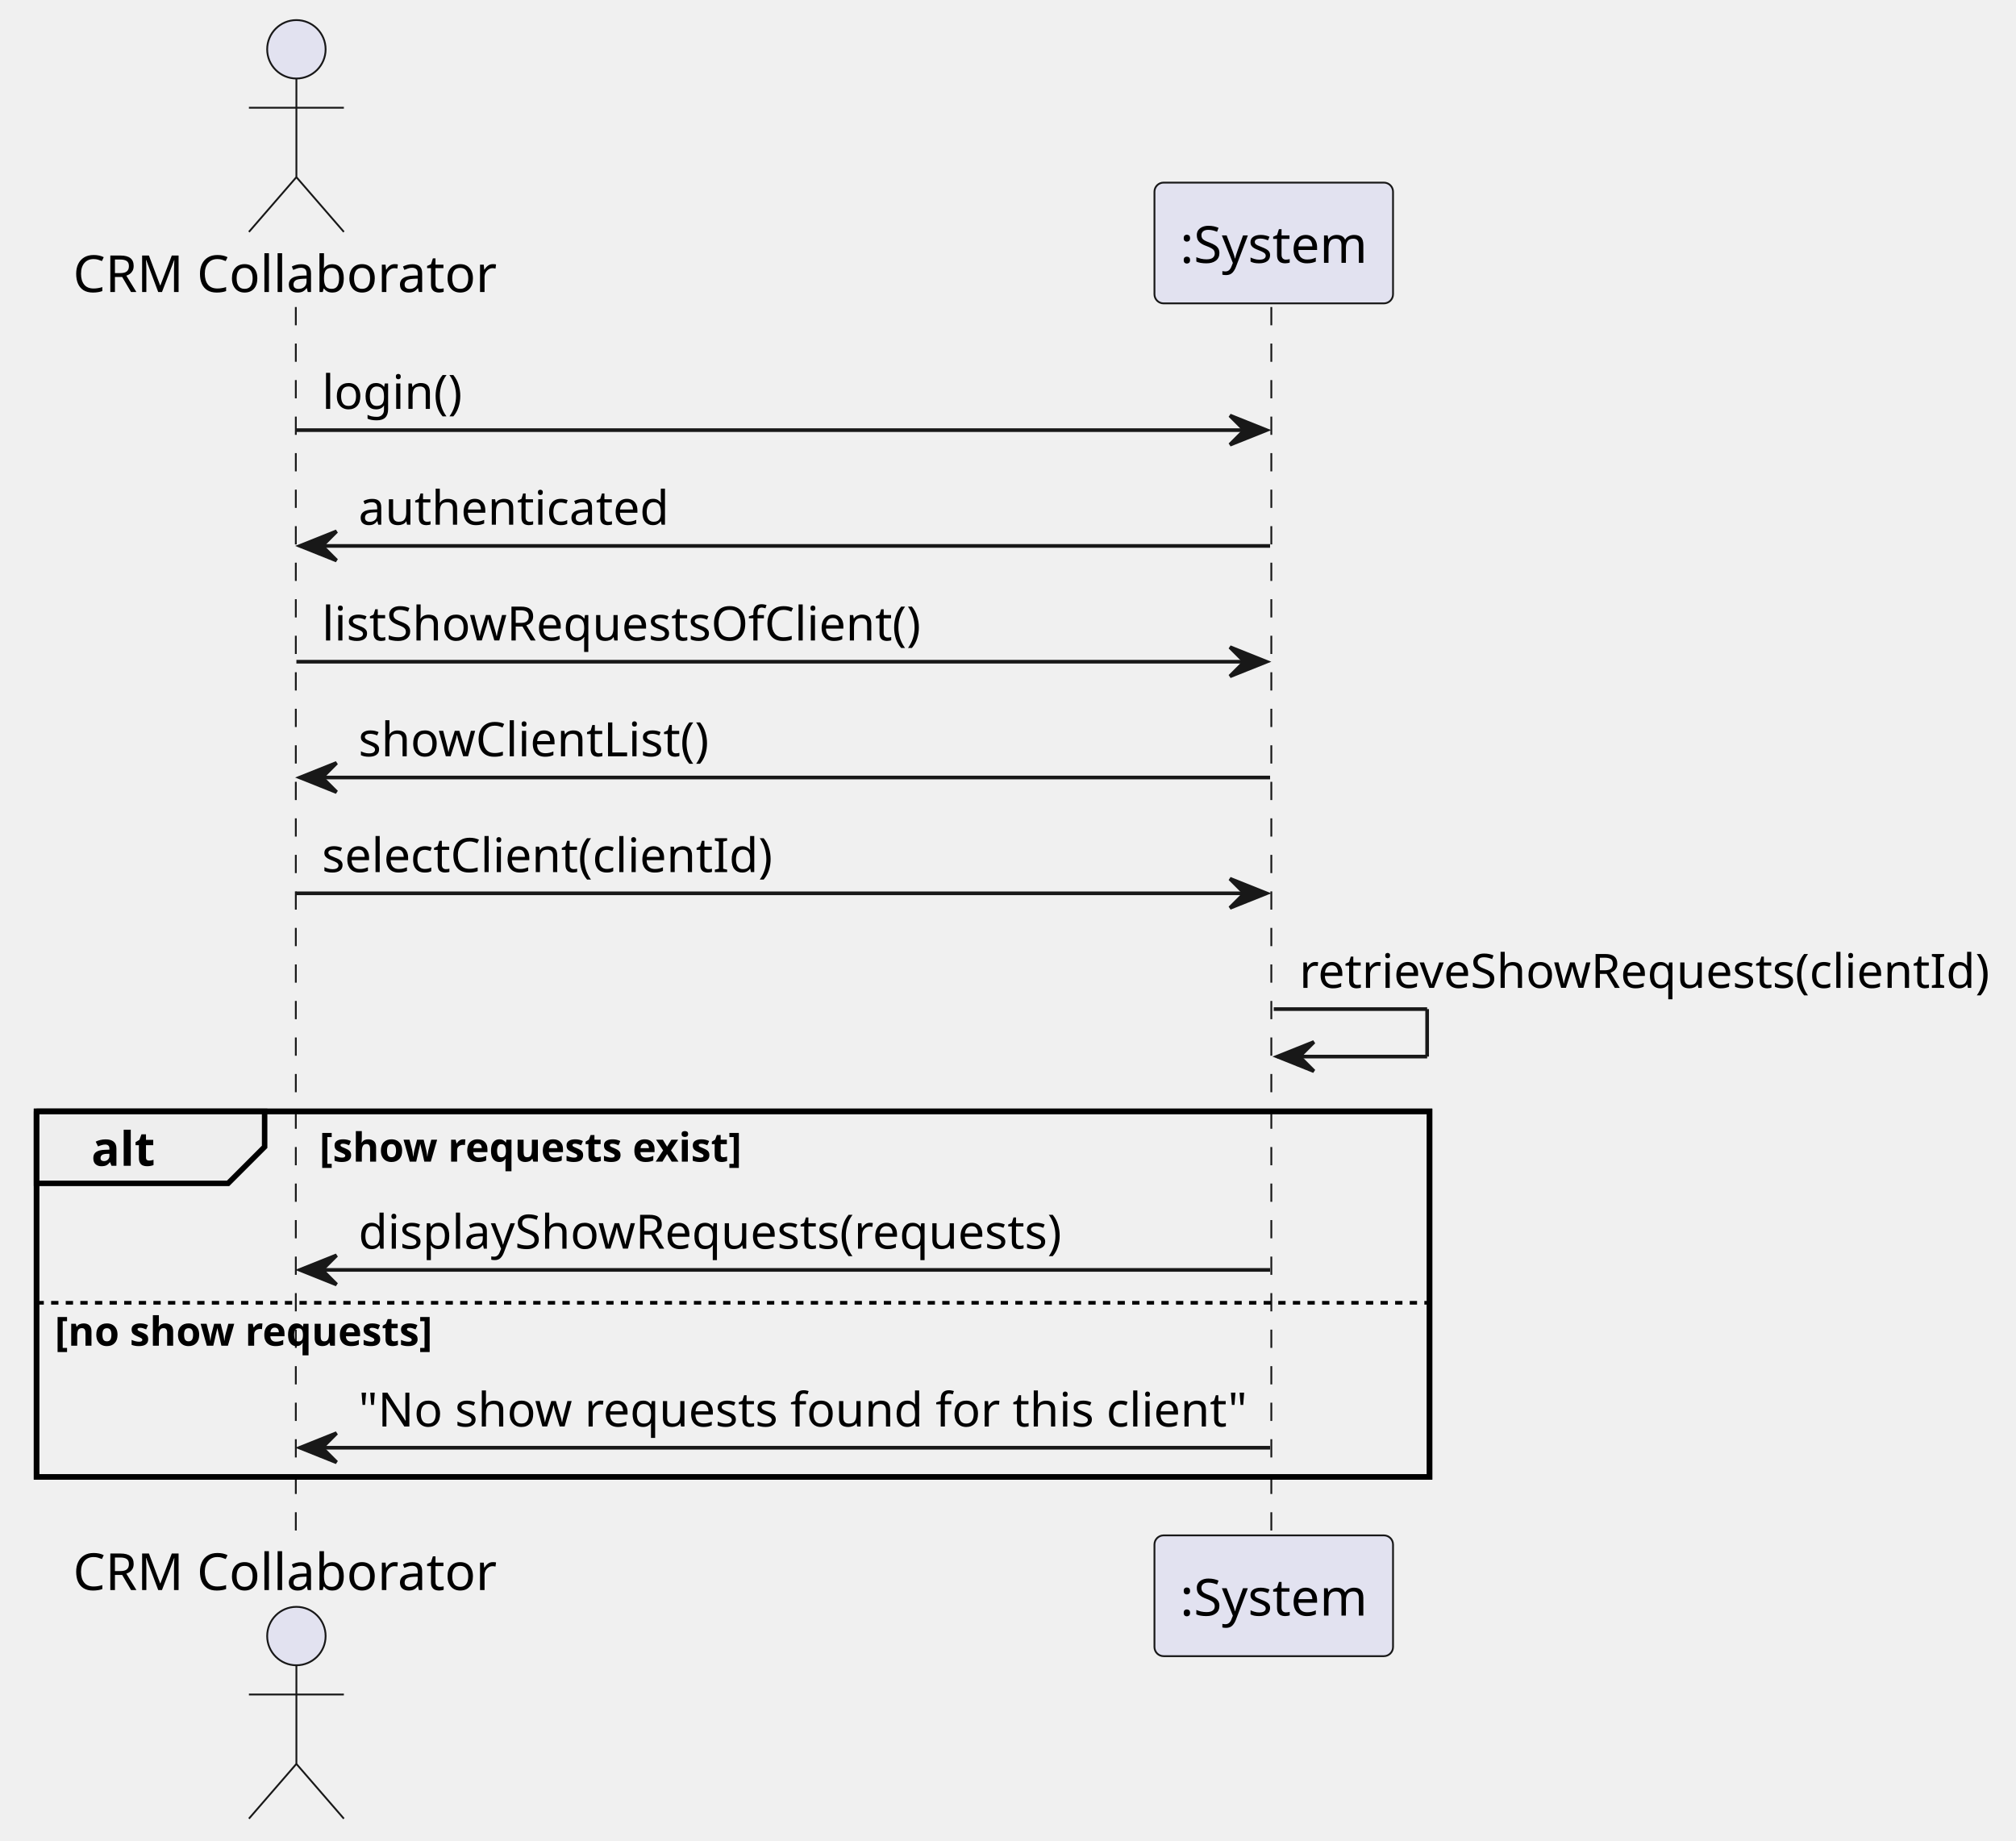
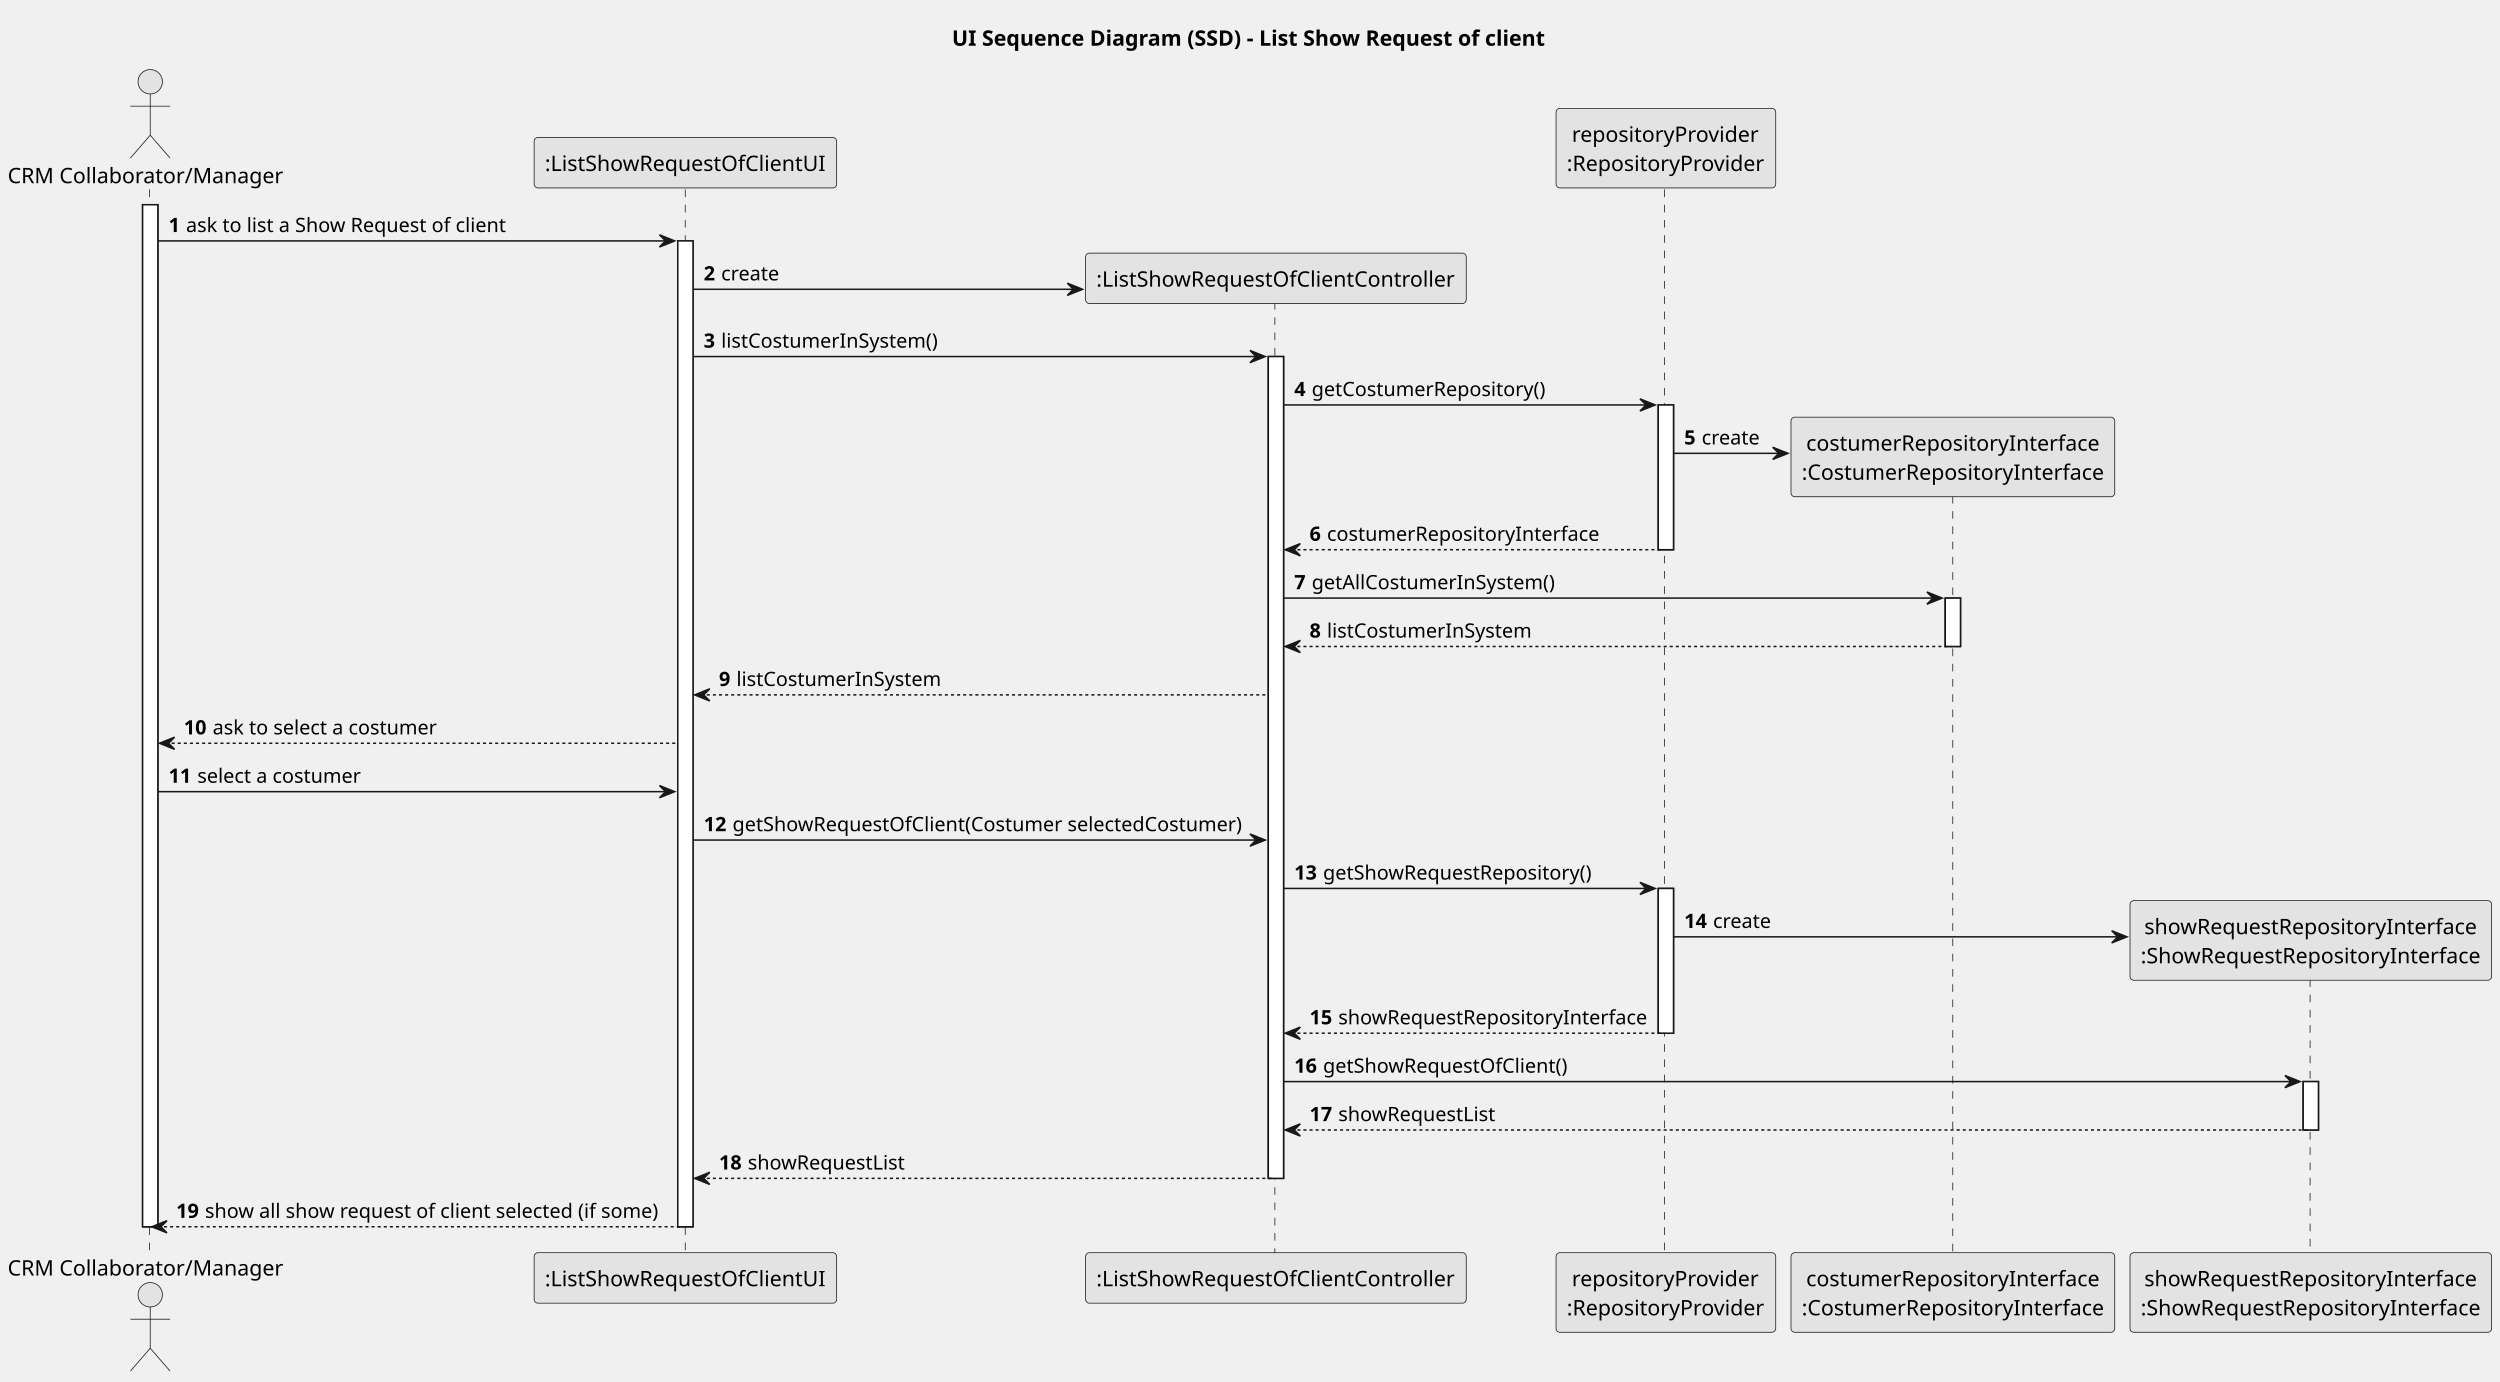
- <svg xmlns="http://www.w3.org/2000/svg" contentStyleType="text/css" height="504px" preserveAspectRatio="none" style="width:552px;height:504px;background:#FFFFFF;" version="1.1" viewBox="0 0 552 504" width="552px" zoomAndPan="magnify">
+ <svg xmlns="http://www.w3.org/2000/svg" contentStyleType="text/css" height="905px" preserveAspectRatio="none" style="width:1638px;height:905px;background:#FFFFFF;" version="1.1" viewBox="0 0 1638 905" width="1638px" zoomAndPan="magnify">
  <defs />
  <g>
-     <rect fill="none" height="100.1" style="stroke:#000000;stroke-width:1.5;" width="381.425" x="10" y="304.304" />
-     <line style="stroke:#181818;stroke-width:0.5;stroke-dasharray:5.0,5.0;" x1="81" x2="81" y1="84.068" y2="421.404" />
-     <line style="stroke:#181818;stroke-width:0.5;stroke-dasharray:5.0,5.0;" x1="348.101" x2="348.101" y1="84.068" y2="421.404" />
-     <text fill="#000000" font-family="sans-serif" font-size="14" lengthAdjust="spacing" textLength="116.312" x="20" y="79.966">CRM Collaborator</text>
-     <ellipse cx="81.156" cy="13.5" fill="#E2E2F0" rx="8" ry="8" style="stroke:#181818;stroke-width:0.5;" />
-     <path d="M81.156,21.5 L81.156,48.5 M68.156,29.5 L94.156,29.5 M81.156,48.5 L68.156,63.5 M81.156,48.5 L94.156,63.5 " fill="none" style="stroke:#181818;stroke-width:0.5;" />
-     <text fill="#000000" font-family="sans-serif" font-size="14" lengthAdjust="spacing" textLength="116.312" x="20" y="435.37">CRM Collaborator</text>
-     <ellipse cx="81.156" cy="447.972" fill="#E2E2F0" rx="8" ry="8" style="stroke:#181818;stroke-width:0.5;" />
-     <path d="M81.156,455.972 L81.156,482.972 M68.156,463.972 L94.156,463.972 M81.156,482.972 L68.156,497.972 M81.156,482.972 L94.156,497.972 " fill="none" style="stroke:#181818;stroke-width:0.5;" />
-     <rect fill="#E2E2F0" height="33.068" rx="2.5" ry="2.5" style="stroke:#181818;stroke-width:0.5;" width="65.324" x="316.101" y="50" />
-     <text fill="#000000" font-family="sans-serif" font-size="14" lengthAdjust="spacing" textLength="51.324" x="323.101" y="71.966">:System</text>
-     <rect fill="#E2E2F0" height="33.068" rx="2.5" ry="2.5" style="stroke:#181818;stroke-width:0.5;" width="65.324" x="316.101" y="420.404" />
-     <text fill="#000000" font-family="sans-serif" font-size="14" lengthAdjust="spacing" textLength="51.324" x="323.101" y="442.37">:System</text>
-     <polygon fill="#181818" points="336.763,113.774,346.763,117.774,336.763,121.774,340.763,117.774" style="stroke:#181818;stroke-width:1.0;" />
-     <line style="stroke:#181818;stroke-width:1.0;" x1="81.156" x2="342.763" y1="117.774" y2="117.774" />
-     <text fill="#000000" font-family="sans-serif" font-size="13" lengthAdjust="spacing" textLength="38.402" x="88.156" y="111.965">login()</text>
-     <polygon fill="#181818" points="92.156,145.48,82.156,149.48,92.156,153.48,88.156,149.48" style="stroke:#181818;stroke-width:1.0;" />
-     <line style="stroke:#181818;stroke-width:1.0;" x1="86.156" x2="347.763" y1="149.48" y2="149.48" />
-     <text fill="#000000" font-family="sans-serif" font-size="13" lengthAdjust="spacing" textLength="85.02" x="98.156" y="143.671">authenticated</text>
-     <polygon fill="#181818" points="336.763,177.186,346.763,181.186,336.763,185.186,340.763,181.186" style="stroke:#181818;stroke-width:1.0;" />
-     <line style="stroke:#181818;stroke-width:1.0;" x1="81.156" x2="342.763" y1="181.186" y2="181.186" />
-     <text fill="#000000" font-family="sans-serif" font-size="13" lengthAdjust="spacing" textLength="164.216" x="88.156" y="175.377">listShowRequestsOfClient()</text>
-     <polygon fill="#181818" points="92.156,208.892,82.156,212.892,92.156,216.892,88.156,212.892" style="stroke:#181818;stroke-width:1.0;" />
-     <line style="stroke:#181818;stroke-width:1.0;" x1="86.156" x2="347.763" y1="212.892" y2="212.892" />
-     <text fill="#000000" font-family="sans-serif" font-size="13" lengthAdjust="spacing" textLength="96.213" x="98.156" y="207.083">showClientList()</text>
-     <polygon fill="#181818" points="336.763,240.598,346.763,244.598,336.763,248.598,340.763,244.598" style="stroke:#181818;stroke-width:1.0;" />
-     <line style="stroke:#181818;stroke-width:1.0;" x1="81.156" x2="342.763" y1="244.598" y2="244.598" />
-     <text fill="#000000" font-family="sans-serif" font-size="13" lengthAdjust="spacing" textLength="123.37" x="88.156" y="238.789">selectClient(clientId)</text>
-     <line style="stroke:#181818;stroke-width:1.0;" x1="348.763" x2="390.763" y1="276.304" y2="276.304" />
-     <line style="stroke:#181818;stroke-width:1.0;" x1="390.763" x2="390.763" y1="276.304" y2="289.304" />
-     <line style="stroke:#181818;stroke-width:1.0;" x1="349.763" x2="390.763" y1="289.304" y2="289.304" />
-     <polygon fill="#181818" points="359.763,285.304,349.763,289.304,359.763,293.304,355.763,289.304" style="stroke:#181818;stroke-width:1.0;" />
-     <text fill="#000000" font-family="sans-serif" font-size="13" lengthAdjust="spacing" textLength="189.774" x="355.763" y="270.495">retrieveShowRequests(clientId)</text>
-     <path d="M10,304.304 L72.459,304.304 L72.459,314.01 L62.459,324.01 L10,324.01 L10,304.304 " fill="#EEEEEE" style="stroke:#000000;stroke-width:1.5;" />
-     <rect fill="none" height="100.1" style="stroke:#000000;stroke-width:1.5;" width="381.425" x="10" y="304.304" />
-     <text fill="#000000" font-family="sans-serif" font-size="13" font-weight="bold" lengthAdjust="spacing" textLength="17.459" x="25" y="319.201">alt</text>
-     <text fill="#000000" font-family="sans-serif" font-size="11" font-weight="bold" lengthAdjust="spacing" textLength="116.269" x="87.459" y="318.063">[show requests exist]</text>
-     <polygon fill="#181818" points="92.156,343.716,82.156,347.716,92.156,351.716,88.156,347.716" style="stroke:#181818;stroke-width:1.0;" />
-     <line style="stroke:#181818;stroke-width:1.0;" x1="86.156" x2="347.763" y1="347.716" y2="347.716" />
-     <text fill="#000000" font-family="sans-serif" font-size="13" lengthAdjust="spacing" textLength="193.037" x="98.156" y="341.907">displayShowRequests(requests)</text>
-     <line style="stroke:#000000;stroke-width:1.0;stroke-dasharray:2.0,2.0;" x1="10" x2="391.425" y1="356.716" y2="356.716" />
-     <text fill="#000000" font-family="sans-serif" font-size="11" font-weight="bold" lengthAdjust="spacing" textLength="103.85" x="15" y="368.475">[no show requests]</text>
-     <polygon fill="#181818" points="92.156,392.404,82.156,396.404,92.156,400.404,88.156,396.404" style="stroke:#181818;stroke-width:1.0;" />
-     <line style="stroke:#181818;stroke-width:1.0;" x1="86.156" x2="347.763" y1="396.404" y2="396.404" />
-     <text fill="#000000" font-family="sans-serif" font-size="13" lengthAdjust="spacing" textLength="243.607" x="98.156" y="390.595">"No show requests found for this client"</text>
+     <text fill="#000000" font-family="sans-serif" font-size="14" font-weight="bold" lengthAdjust="spacing" textLength="389.101" x="623.711" y="29.966">UI Sequence Diagram (SSD) - List Show Request of client</text>
+     <rect fill="#FFFFFF" height="669.636" style="stroke:#181818;stroke-width:1.0;" width="10" x="93.433" y="134.136" />
+     <rect fill="#FFFFFF" height="645.93" style="stroke:#181818;stroke-width:1.0;" width="10" x="444.07" y="157.842" />
+     <rect fill="#FFFFFF" height="538.45" style="stroke:#181818;stroke-width:1.0;" width="10" x="830.99" y="233.616" />
+     <rect fill="#FFFFFF" height="94.842" style="stroke:#181818;stroke-width:1.0;" width="10" x="1086.493" y="265.322" />
+     <rect fill="#FFFFFF" height="94.842" style="stroke:#181818;stroke-width:1.0;" width="10" x="1086.493" y="582.106" />
+     <rect fill="#FFFFFF" height="31.706" style="stroke:#181818;stroke-width:1.0;" width="10" x="1274.517" y="391.87" />
+     <rect fill="#FFFFFF" height="31.706" style="stroke:#181818;stroke-width:1.0;" width="10" x="1509.048" y="708.654" />
+     <line style="stroke:#181818;stroke-width:0.5;stroke-dasharray:5.0,5.0;" x1="98" x2="98" y1="124.136" y2="821.772" />
+     <line style="stroke:#181818;stroke-width:0.5;stroke-dasharray:5.0,5.0;" x1="448.971" x2="448.971" y1="124.136" y2="821.772" />
+     <line style="stroke:#181818;stroke-width:0.5;stroke-dasharray:5.0,5.0;" x1="835.293" x2="835.293" y1="197.876" y2="821.772" />
+     <line style="stroke:#181818;stroke-width:0.5;stroke-dasharray:5.0,5.0;" x1="1090.527" x2="1090.527" y1="124.136" y2="821.772" />
+     <line style="stroke:#181818;stroke-width:0.5;stroke-dasharray:5.0,5.0;" x1="1279.46" x2="1279.46" y1="314.89" y2="821.772" />
+     <line style="stroke:#181818;stroke-width:0.5;stroke-dasharray:5.0,5.0;" x1="1513.573" x2="1513.573" y1="631.674" y2="821.772" />
+     <text fill="#000000" font-family="sans-serif" font-size="14" lengthAdjust="spacing" textLength="180.865" x="5" y="120.034">CRM Collaborator/Manager</text>
+     <ellipse cx="98.433" cy="53.568" fill="#E3E3E3" rx="8" ry="8" style="stroke:#181818;stroke-width:0.5;" />
+     <path d="M98.433,61.568 L98.433,88.568 M85.433,69.568 L111.433,69.568 M98.433,88.568 L85.433,103.568 M98.433,88.568 L111.433,103.568 " fill="none" style="stroke:#181818;stroke-width:0.5;" />
+     <text fill="#000000" font-family="sans-serif" font-size="14" lengthAdjust="spacing" textLength="180.865" x="5" y="835.738">CRM Collaborator/Manager</text>
+     <ellipse cx="98.433" cy="848.34" fill="#E3E3E3" rx="8" ry="8" style="stroke:#181818;stroke-width:0.5;" />
+     <path d="M98.433,856.34 L98.433,883.34 M85.433,864.34 L111.433,864.34 M98.433,883.34 L85.433,898.34 M98.433,883.34 L111.433,898.34 " fill="none" style="stroke:#181818;stroke-width:0.5;" />
+     <rect fill="#E3E3E3" height="33.068" rx="2.5" ry="2.5" style="stroke:#181818;stroke-width:0.5;" width="198.197" x="349.971" y="90.068" />
+     <text fill="#000000" font-family="sans-serif" font-size="14" lengthAdjust="spacing" textLength="184.197" x="356.971" y="112.034">:ListShowRequestOfClientUI</text>
+     <rect fill="#E3E3E3" height="33.068" rx="2.5" ry="2.5" style="stroke:#181818;stroke-width:0.5;" width="198.197" x="349.971" y="820.772" />
+     <text fill="#000000" font-family="sans-serif" font-size="14" lengthAdjust="spacing" textLength="184.197" x="356.971" y="842.738">:ListShowRequestOfClientUI</text>
+     <rect fill="#E3E3E3" height="33.068" rx="2.5" ry="2.5" style="stroke:#181818;stroke-width:0.5;" width="249.395" x="711.293" y="820.772" />
+     <text fill="#000000" font-family="sans-serif" font-size="14" lengthAdjust="spacing" textLength="235.395" x="718.293" y="842.738">:ListShowRequestOfClientController</text>
+     <rect fill="#E3E3E3" height="52.136" rx="2.5" ry="2.5" style="stroke:#181818;stroke-width:0.5;" width="143.934" x="1019.527" y="71" />
+     <text fill="#000000" font-family="sans-serif" font-size="14" lengthAdjust="spacing" textLength="123.256" x="1029.866" y="92.966">repositoryProvider</text>
+     <text fill="#000000" font-family="sans-serif" font-size="14" lengthAdjust="spacing" textLength="129.934" x="1026.527" y="112.034">:RepositoryProvider</text>
+     <rect fill="#E3E3E3" height="52.136" rx="2.5" ry="2.5" style="stroke:#181818;stroke-width:0.5;" width="143.934" x="1019.527" y="820.772" />
+     <text fill="#000000" font-family="sans-serif" font-size="14" lengthAdjust="spacing" textLength="123.256" x="1029.866" y="842.738">repositoryProvider</text>
+     <text fill="#000000" font-family="sans-serif" font-size="14" lengthAdjust="spacing" textLength="129.934" x="1026.527" y="861.806">:RepositoryProvider</text>
+     <rect fill="#E3E3E3" height="52.136" rx="2.5" ry="2.5" style="stroke:#181818;stroke-width:0.5;" width="212.113" x="1173.46" y="820.772" />
+     <text fill="#000000" font-family="sans-serif" font-size="14" lengthAdjust="spacing" textLength="192.233" x="1183.4" y="842.738">costumerRepositoryInterface</text>
+     <text fill="#000000" font-family="sans-serif" font-size="14" lengthAdjust="spacing" textLength="198.113" x="1180.46" y="861.806">:CostumerRepositoryInterface</text>
+     <rect fill="#E3E3E3" height="52.136" rx="2.5" ry="2.5" style="stroke:#181818;stroke-width:0.5;" width="236.949" x="1395.573" y="820.772" />
+     <text fill="#000000" font-family="sans-serif" font-size="14" lengthAdjust="spacing" textLength="218.217" x="1404.939" y="842.738">showRequestRepositoryInterface</text>
+     <text fill="#000000" font-family="sans-serif" font-size="14" lengthAdjust="spacing" textLength="222.949" x="1402.573" y="861.806">:ShowRequestRepositoryInterface</text>
+     <rect fill="#FFFFFF" height="669.636" style="stroke:#181818;stroke-width:1.0;" width="10" x="93.433" y="134.136" />
+     <rect fill="#FFFFFF" height="645.93" style="stroke:#181818;stroke-width:1.0;" width="10" x="444.07" y="157.842" />
+     <rect fill="#FFFFFF" height="538.45" style="stroke:#181818;stroke-width:1.0;" width="10" x="830.99" y="233.616" />
+     <rect fill="#FFFFFF" height="94.842" style="stroke:#181818;stroke-width:1.0;" width="10" x="1086.493" y="265.322" />
+     <rect fill="#FFFFFF" height="94.842" style="stroke:#181818;stroke-width:1.0;" width="10" x="1086.493" y="582.106" />
+     <rect fill="#FFFFFF" height="31.706" style="stroke:#181818;stroke-width:1.0;" width="10" x="1274.517" y="391.87" />
+     <rect fill="#FFFFFF" height="31.706" style="stroke:#181818;stroke-width:1.0;" width="10" x="1509.048" y="708.654" />
+     <polygon fill="#181818" points="432.07,153.842,442.07,157.842,432.07,161.842,436.07,157.842" style="stroke:#181818;stroke-width:1.0;" />
+     <line style="stroke:#181818;stroke-width:1.0;" x1="103.433" x2="438.07" y1="157.842" y2="157.842" />
+     <text fill="#000000" font-family="sans-serif" font-size="13" font-weight="bold" lengthAdjust="spacing" textLength="7.436" x="110.433" y="152.033">1</text>
+     <text fill="#000000" font-family="sans-serif" font-size="13" lengthAdjust="spacing" textLength="209.898" x="121.869" y="152.033">ask to list a Show Request of client</text>
+     <polygon fill="#181818" points="699.293,185.548,709.293,189.548,699.293,193.548,703.293,189.548" style="stroke:#181818;stroke-width:1.0;" />
+     <line style="stroke:#181818;stroke-width:1.0;" x1="454.07" x2="705.293" y1="189.548" y2="189.548" />
+     <text fill="#000000" font-family="sans-serif" font-size="13" font-weight="bold" lengthAdjust="spacing" textLength="7.436" x="461.07" y="183.739">2</text>
+     <text fill="#000000" font-family="sans-serif" font-size="13" lengthAdjust="spacing" textLength="38.259" x="472.506" y="183.739">create</text>
+     <rect fill="#E3E3E3" height="33.068" rx="2.5" ry="2.5" style="stroke:#181818;stroke-width:0.5;" width="249.395" x="711.293" y="165.842" />
+     <text fill="#000000" font-family="sans-serif" font-size="14" lengthAdjust="spacing" textLength="235.395" x="718.293" y="187.808">:ListShowRequestOfClientController</text>
+     <polygon fill="#181818" points="818.99,229.616,828.99,233.616,818.99,237.616,822.99,233.616" style="stroke:#181818;stroke-width:1.0;" />
+     <line style="stroke:#181818;stroke-width:1.0;" x1="454.07" x2="824.99" y1="233.616" y2="233.616" />
+     <text fill="#000000" font-family="sans-serif" font-size="13" font-weight="bold" lengthAdjust="spacing" textLength="7.436" x="461.07" y="227.807">3</text>
+     <text fill="#000000" font-family="sans-serif" font-size="13" lengthAdjust="spacing" textLength="141.934" x="472.506" y="227.807">listCostumerInSystem()</text>
+     <polygon fill="#181818" points="1074.493,261.322,1084.493,265.322,1074.493,269.322,1078.493,265.322" style="stroke:#181818;stroke-width:1.0;" />
+     <line style="stroke:#181818;stroke-width:1.0;" x1="840.99" x2="1080.493" y1="265.322" y2="265.322" />
+     <text fill="#000000" font-family="sans-serif" font-size="13" font-weight="bold" lengthAdjust="spacing" textLength="7.436" x="847.99" y="259.513">4</text>
+     <text fill="#000000" font-family="sans-serif" font-size="13" lengthAdjust="spacing" textLength="153.127" x="859.426" y="259.513">getCostumerRepository()</text>
+     <polygon fill="#181818" points="1161.46,293.028,1171.46,297.028,1161.46,301.028,1165.46,297.028" style="stroke:#181818;stroke-width:1.0;" />
+     <line style="stroke:#181818;stroke-width:1.0;" x1="1096.493" x2="1167.46" y1="297.028" y2="297.028" />
+     <text fill="#000000" font-family="sans-serif" font-size="13" font-weight="bold" lengthAdjust="spacing" textLength="7.436" x="1103.493" y="291.219">5</text>
+     <text fill="#000000" font-family="sans-serif" font-size="13" lengthAdjust="spacing" textLength="38.259" x="1114.929" y="291.219">create</text>
+     <rect fill="#E3E3E3" height="52.136" rx="2.5" ry="2.5" style="stroke:#181818;stroke-width:0.5;" width="212.113" x="1173.46" y="273.322" />
+     <text fill="#000000" font-family="sans-serif" font-size="14" lengthAdjust="spacing" textLength="192.233" x="1183.4" y="295.288">costumerRepositoryInterface</text>
+     <text fill="#000000" font-family="sans-serif" font-size="14" lengthAdjust="spacing" textLength="198.113" x="1180.46" y="314.356">:CostumerRepositoryInterface</text>
+     <polygon fill="#181818" points="851.99,356.164,841.99,360.164,851.99,364.164,847.99,360.164" style="stroke:#181818;stroke-width:1.0;" />
+     <line style="stroke:#181818;stroke-width:1.0;stroke-dasharray:2.0,2.0;" x1="845.99" x2="1090.493" y1="360.164" y2="360.164" />
+     <text fill="#000000" font-family="sans-serif" font-size="13" font-weight="bold" lengthAdjust="spacing" textLength="7.436" x="857.99" y="354.355">6</text>
+     <text fill="#000000" font-family="sans-serif" font-size="13" lengthAdjust="spacing" textLength="178.503" x="869.426" y="354.355">costumerRepositoryInterface</text>
+     <polygon fill="#181818" points="1262.517,387.87,1272.517,391.87,1262.517,395.87,1266.517,391.87" style="stroke:#181818;stroke-width:1.0;" />
+     <line style="stroke:#181818;stroke-width:1.0;" x1="840.99" x2="1268.517" y1="391.87" y2="391.87" />
+     <text fill="#000000" font-family="sans-serif" font-size="13" font-weight="bold" lengthAdjust="spacing" textLength="7.436" x="847.99" y="386.061">7</text>
+     <text fill="#000000" font-family="sans-serif" font-size="13" lengthAdjust="spacing" textLength="159.341" x="859.426" y="386.061">getAllCostumerInSystem()</text>
+     <polygon fill="#181818" points="851.99,419.576,841.99,423.576,851.99,427.576,847.99,423.576" style="stroke:#181818;stroke-width:1.0;" />
+     <line style="stroke:#181818;stroke-width:1.0;stroke-dasharray:2.0,2.0;" x1="845.99" x2="1278.517" y1="423.576" y2="423.576" />
+     <text fill="#000000" font-family="sans-serif" font-size="13" font-weight="bold" lengthAdjust="spacing" textLength="7.436" x="857.99" y="417.767">8</text>
+     <text fill="#000000" font-family="sans-serif" font-size="13" lengthAdjust="spacing" textLength="134.134" x="869.426" y="417.767">listCostumerInSystem</text>
+     <polygon fill="#181818" points="465.07,451.282,455.07,455.282,465.07,459.282,461.07,455.282" style="stroke:#181818;stroke-width:1.0;" />
+     <line style="stroke:#181818;stroke-width:1.0;stroke-dasharray:2.0,2.0;" x1="459.07" x2="829.99" y1="455.282" y2="455.282" />
+     <text fill="#000000" font-family="sans-serif" font-size="13" font-weight="bold" lengthAdjust="spacing" textLength="7.436" x="471.07" y="449.473">9</text>
+     <text fill="#000000" font-family="sans-serif" font-size="13" lengthAdjust="spacing" textLength="134.134" x="482.506" y="449.473">listCostumerInSystem</text>
+     <polygon fill="#181818" points="114.433,482.988,104.433,486.988,114.433,490.988,110.433,486.988" style="stroke:#181818;stroke-width:1.0;" />
+     <line style="stroke:#181818;stroke-width:1.0;stroke-dasharray:2.0,2.0;" x1="108.433" x2="443.07" y1="486.988" y2="486.988" />
+     <text fill="#000000" font-family="sans-serif" font-size="13" font-weight="bold" lengthAdjust="spacing" textLength="14.872" x="120.433" y="481.179">10</text>
+     <text fill="#000000" font-family="sans-serif" font-size="13" lengthAdjust="spacing" textLength="146.926" x="139.305" y="481.179">ask to select a costumer</text>
+     <polygon fill="#181818" points="432.07,514.694,442.07,518.694,432.07,522.694,436.07,518.694" style="stroke:#181818;stroke-width:1.0;" />
+     <line style="stroke:#181818;stroke-width:1.0;" x1="103.433" x2="438.07" y1="518.694" y2="518.694" />
+     <text fill="#000000" font-family="sans-serif" font-size="13" font-weight="bold" lengthAdjust="spacing" textLength="14.872" x="110.433" y="512.885">11</text>
+     <text fill="#000000" font-family="sans-serif" font-size="13" lengthAdjust="spacing" textLength="107.146" x="129.305" y="512.885">select a costumer</text>
+     <polygon fill="#181818" points="818.99,546.4,828.99,550.4,818.99,554.4,822.99,550.4" style="stroke:#181818;stroke-width:1.0;" />
+     <line style="stroke:#181818;stroke-width:1.0;" x1="454.07" x2="824.99" y1="550.4" y2="550.4" />
+     <text fill="#000000" font-family="sans-serif" font-size="13" font-weight="bold" lengthAdjust="spacing" textLength="14.872" x="461.07" y="544.591">12</text>
+     <text fill="#000000" font-family="sans-serif" font-size="13" lengthAdjust="spacing" textLength="334.048" x="479.942" y="544.591">getShowRequestOfClient(Costumer selectedCostumer)</text>
+     <polygon fill="#181818" points="1074.493,578.106,1084.493,582.106,1074.493,586.106,1078.493,582.106" style="stroke:#181818;stroke-width:1.0;" />
+     <line style="stroke:#181818;stroke-width:1.0;" x1="840.99" x2="1080.493" y1="582.106" y2="582.106" />
+     <text fill="#000000" font-family="sans-serif" font-size="13" font-weight="bold" lengthAdjust="spacing" textLength="14.872" x="847.99" y="576.297">13</text>
+     <text fill="#000000" font-family="sans-serif" font-size="13" lengthAdjust="spacing" textLength="176.189" x="866.862" y="576.297">getShowRequestRepository()</text>
+     <polygon fill="#181818" points="1383.573,609.812,1393.573,613.812,1383.573,617.812,1387.573,613.812" style="stroke:#181818;stroke-width:1.0;" />
+     <line style="stroke:#181818;stroke-width:1.0;" x1="1096.493" x2="1389.573" y1="613.812" y2="613.812" />
+     <text fill="#000000" font-family="sans-serif" font-size="13" font-weight="bold" lengthAdjust="spacing" textLength="14.872" x="1103.493" y="608.003">14</text>
+     <text fill="#000000" font-family="sans-serif" font-size="13" lengthAdjust="spacing" textLength="38.259" x="1122.365" y="608.003">create</text>
+     <rect fill="#E3E3E3" height="52.136" rx="2.5" ry="2.5" style="stroke:#181818;stroke-width:0.5;" width="236.949" x="1395.573" y="590.106" />
+     <text fill="#000000" font-family="sans-serif" font-size="14" lengthAdjust="spacing" textLength="218.217" x="1404.939" y="612.072">showRequestRepositoryInterface</text>
+     <text fill="#000000" font-family="sans-serif" font-size="14" lengthAdjust="spacing" textLength="222.949" x="1402.573" y="631.14">:ShowRequestRepositoryInterface</text>
+     <polygon fill="#181818" points="851.99,672.948,841.99,676.948,851.99,680.948,847.99,676.948" style="stroke:#181818;stroke-width:1.0;" />
+     <line style="stroke:#181818;stroke-width:1.0;stroke-dasharray:2.0,2.0;" x1="845.99" x2="1090.493" y1="676.948" y2="676.948" />
+     <text fill="#000000" font-family="sans-serif" font-size="13" font-weight="bold" lengthAdjust="spacing" textLength="14.872" x="857.99" y="671.139">15</text>
+     <text fill="#000000" font-family="sans-serif" font-size="13" lengthAdjust="spacing" textLength="202.631" x="876.862" y="671.139">showRequestRepositoryInterface</text>
+     <polygon fill="#181818" points="1497.048,704.654,1507.048,708.654,1497.048,712.654,1501.048,708.654" style="stroke:#181818;stroke-width:1.0;" />
+     <line style="stroke:#181818;stroke-width:1.0;" x1="840.99" x2="1503.048" y1="708.654" y2="708.654" />
+     <text fill="#000000" font-family="sans-serif" font-size="13" font-weight="bold" lengthAdjust="spacing" textLength="14.872" x="847.99" y="702.845">16</text>
+     <text fill="#000000" font-family="sans-serif" font-size="13" lengthAdjust="spacing" textLength="160.381" x="866.862" y="702.845">getShowRequestOfClient()</text>
+     <polygon fill="#181818" points="851.99,736.36,841.99,740.36,851.99,744.36,847.99,740.36" style="stroke:#181818;stroke-width:1.0;" />
+     <line style="stroke:#181818;stroke-width:1.0;stroke-dasharray:2.0,2.0;" x1="845.99" x2="1513.048" y1="740.36" y2="740.36" />
+     <text fill="#000000" font-family="sans-serif" font-size="13" font-weight="bold" lengthAdjust="spacing" textLength="14.872" x="857.99" y="734.551">17</text>
+     <text fill="#000000" font-family="sans-serif" font-size="13" lengthAdjust="spacing" textLength="103.129" x="876.862" y="734.551">showRequestList</text>
+     <polygon fill="#181818" points="465.07,768.066,455.07,772.066,465.07,776.066,461.07,772.066" style="stroke:#181818;stroke-width:1.0;" />
+     <line style="stroke:#181818;stroke-width:1.0;stroke-dasharray:2.0,2.0;" x1="459.07" x2="834.99" y1="772.066" y2="772.066" />
+     <text fill="#000000" font-family="sans-serif" font-size="13" font-weight="bold" lengthAdjust="spacing" textLength="14.872" x="471.07" y="766.257">18</text>
+     <text fill="#000000" font-family="sans-serif" font-size="13" lengthAdjust="spacing" textLength="103.129" x="489.942" y="766.257">showRequestList</text>
+     <polygon fill="#181818" points="109.433,799.772,99.433,803.772,109.433,807.772,105.433,803.772" style="stroke:#181818;stroke-width:1.0;" />
+     <line style="stroke:#181818;stroke-width:1.0;stroke-dasharray:2.0,2.0;" x1="103.433" x2="448.07" y1="803.772" y2="803.772" />
+     <text fill="#000000" font-family="sans-serif" font-size="13" font-weight="bold" lengthAdjust="spacing" textLength="14.872" x="115.433" y="797.963">19</text>
+     <text fill="#000000" font-family="sans-serif" font-size="13" lengthAdjust="spacing" textLength="297.765" x="134.305" y="797.963">show all show request of client selected (if some)</text>
  </g>
</svg>
